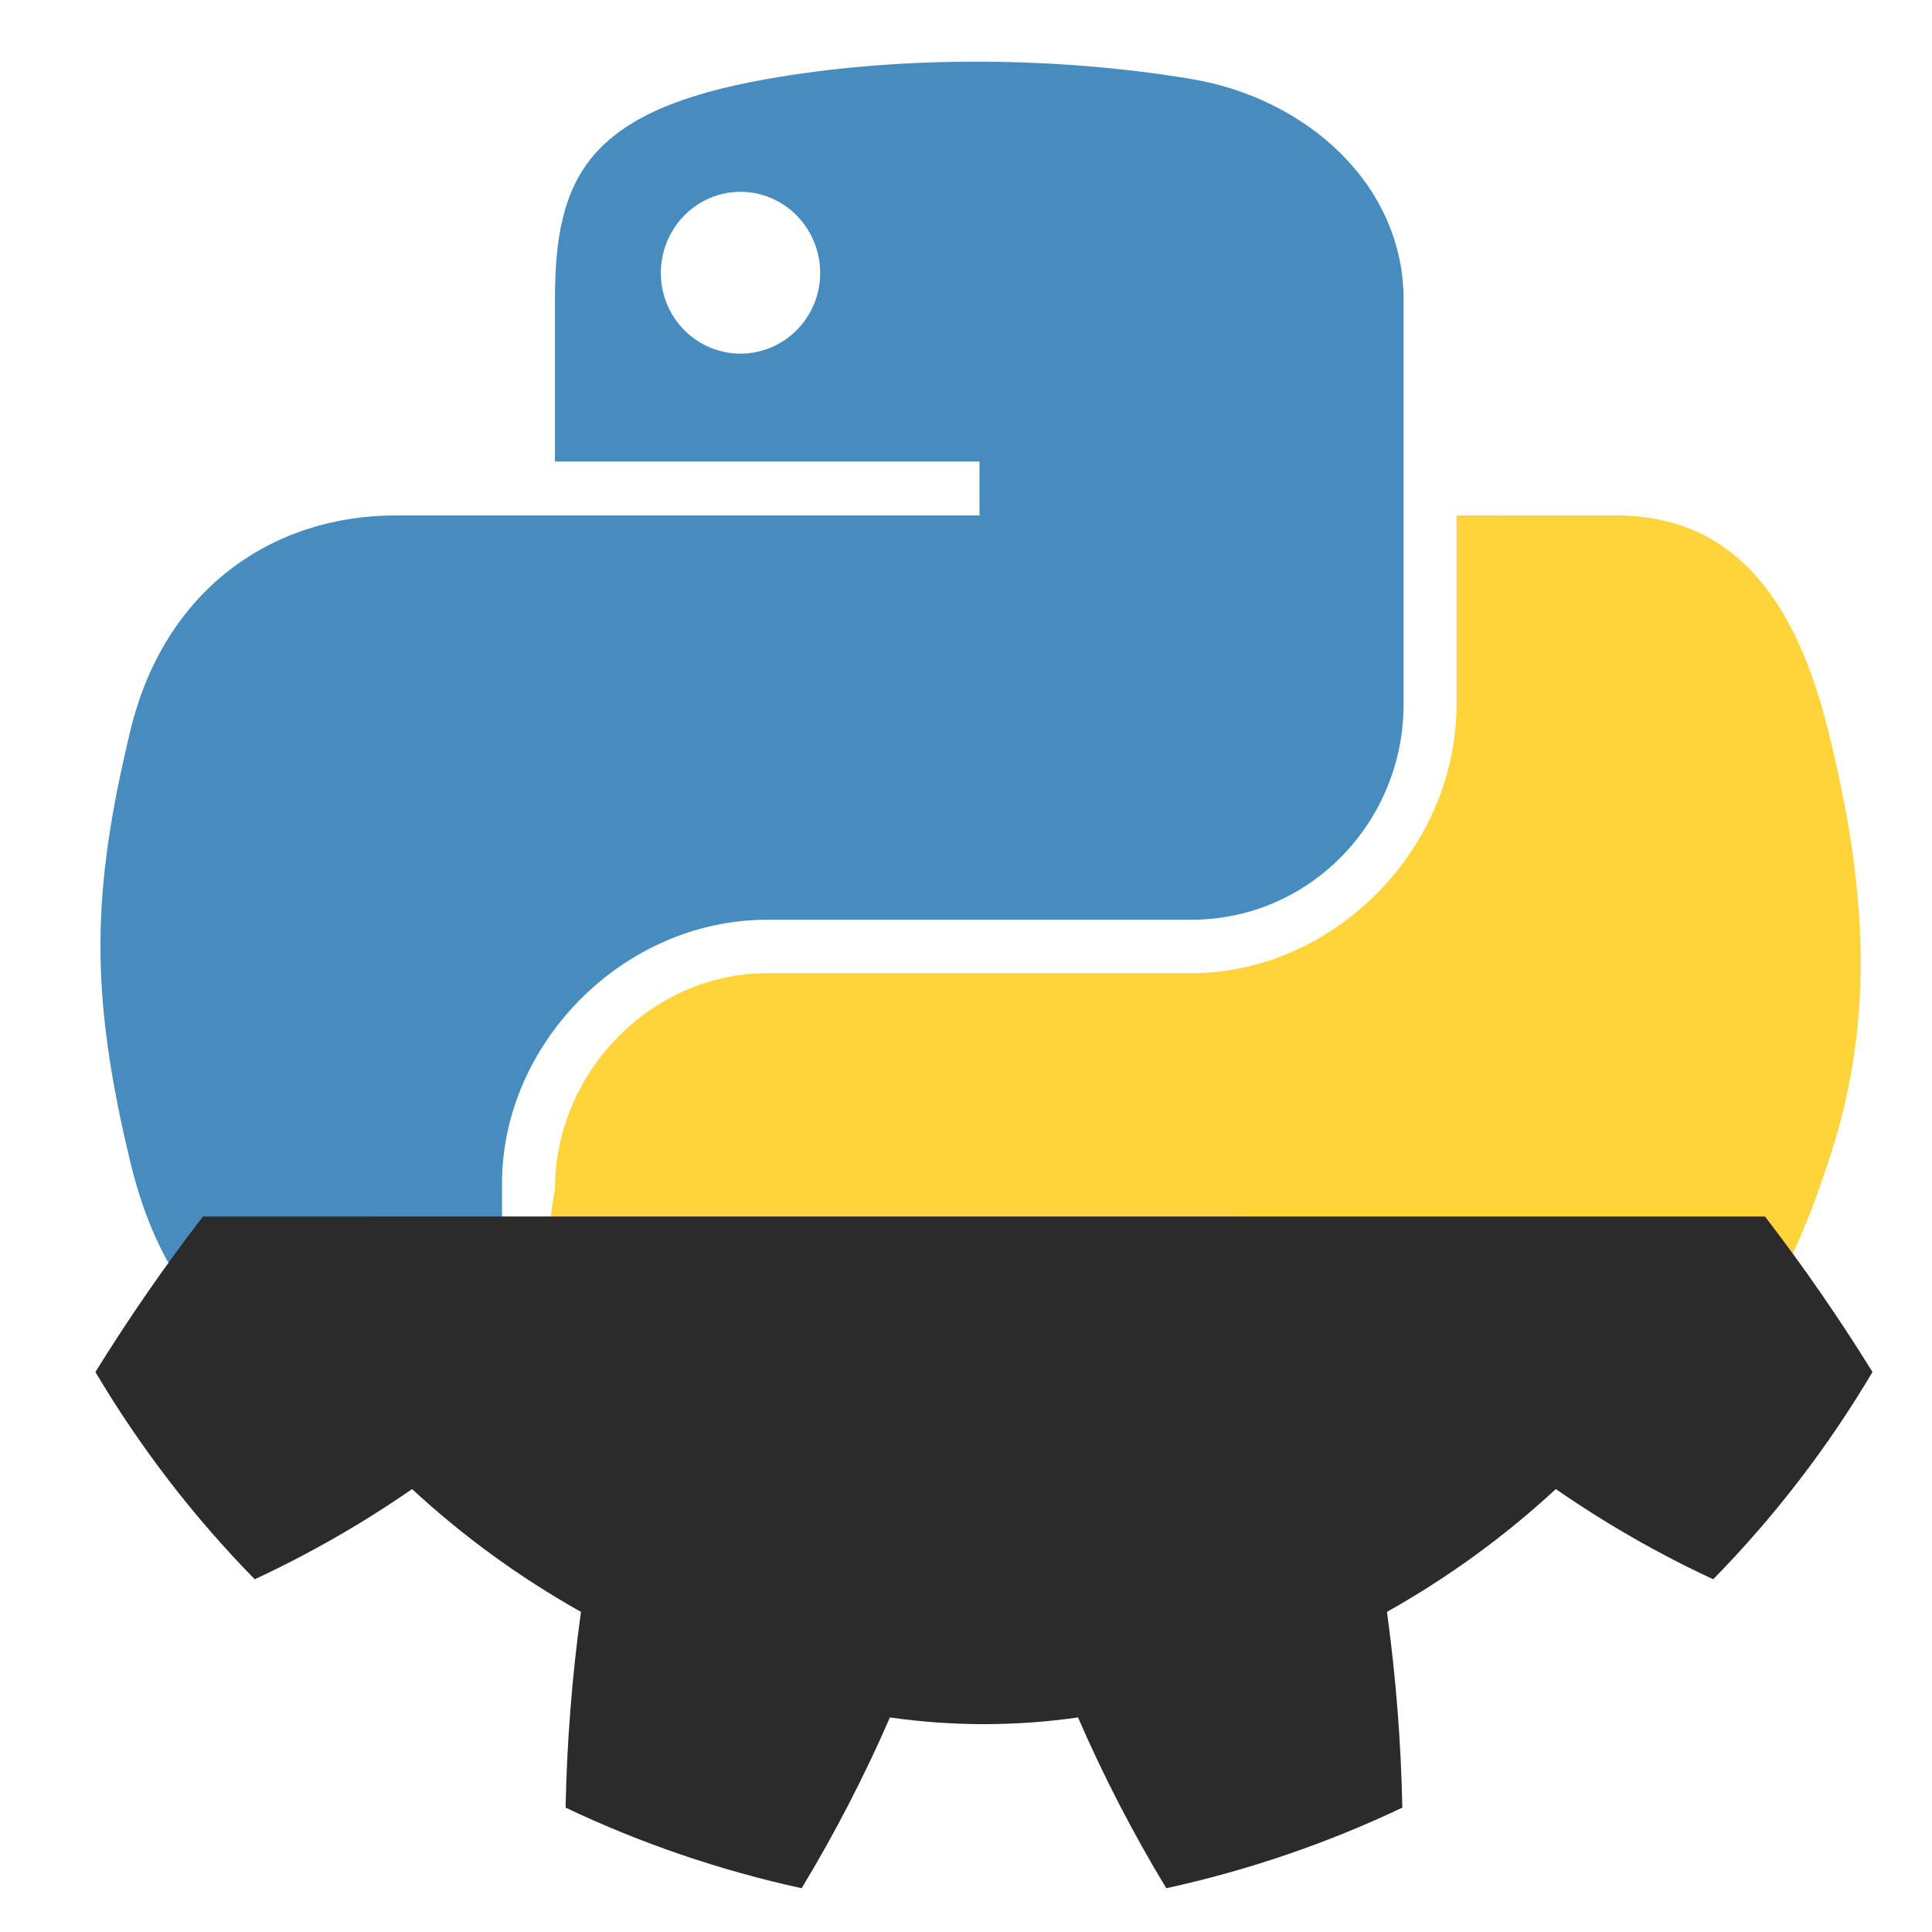
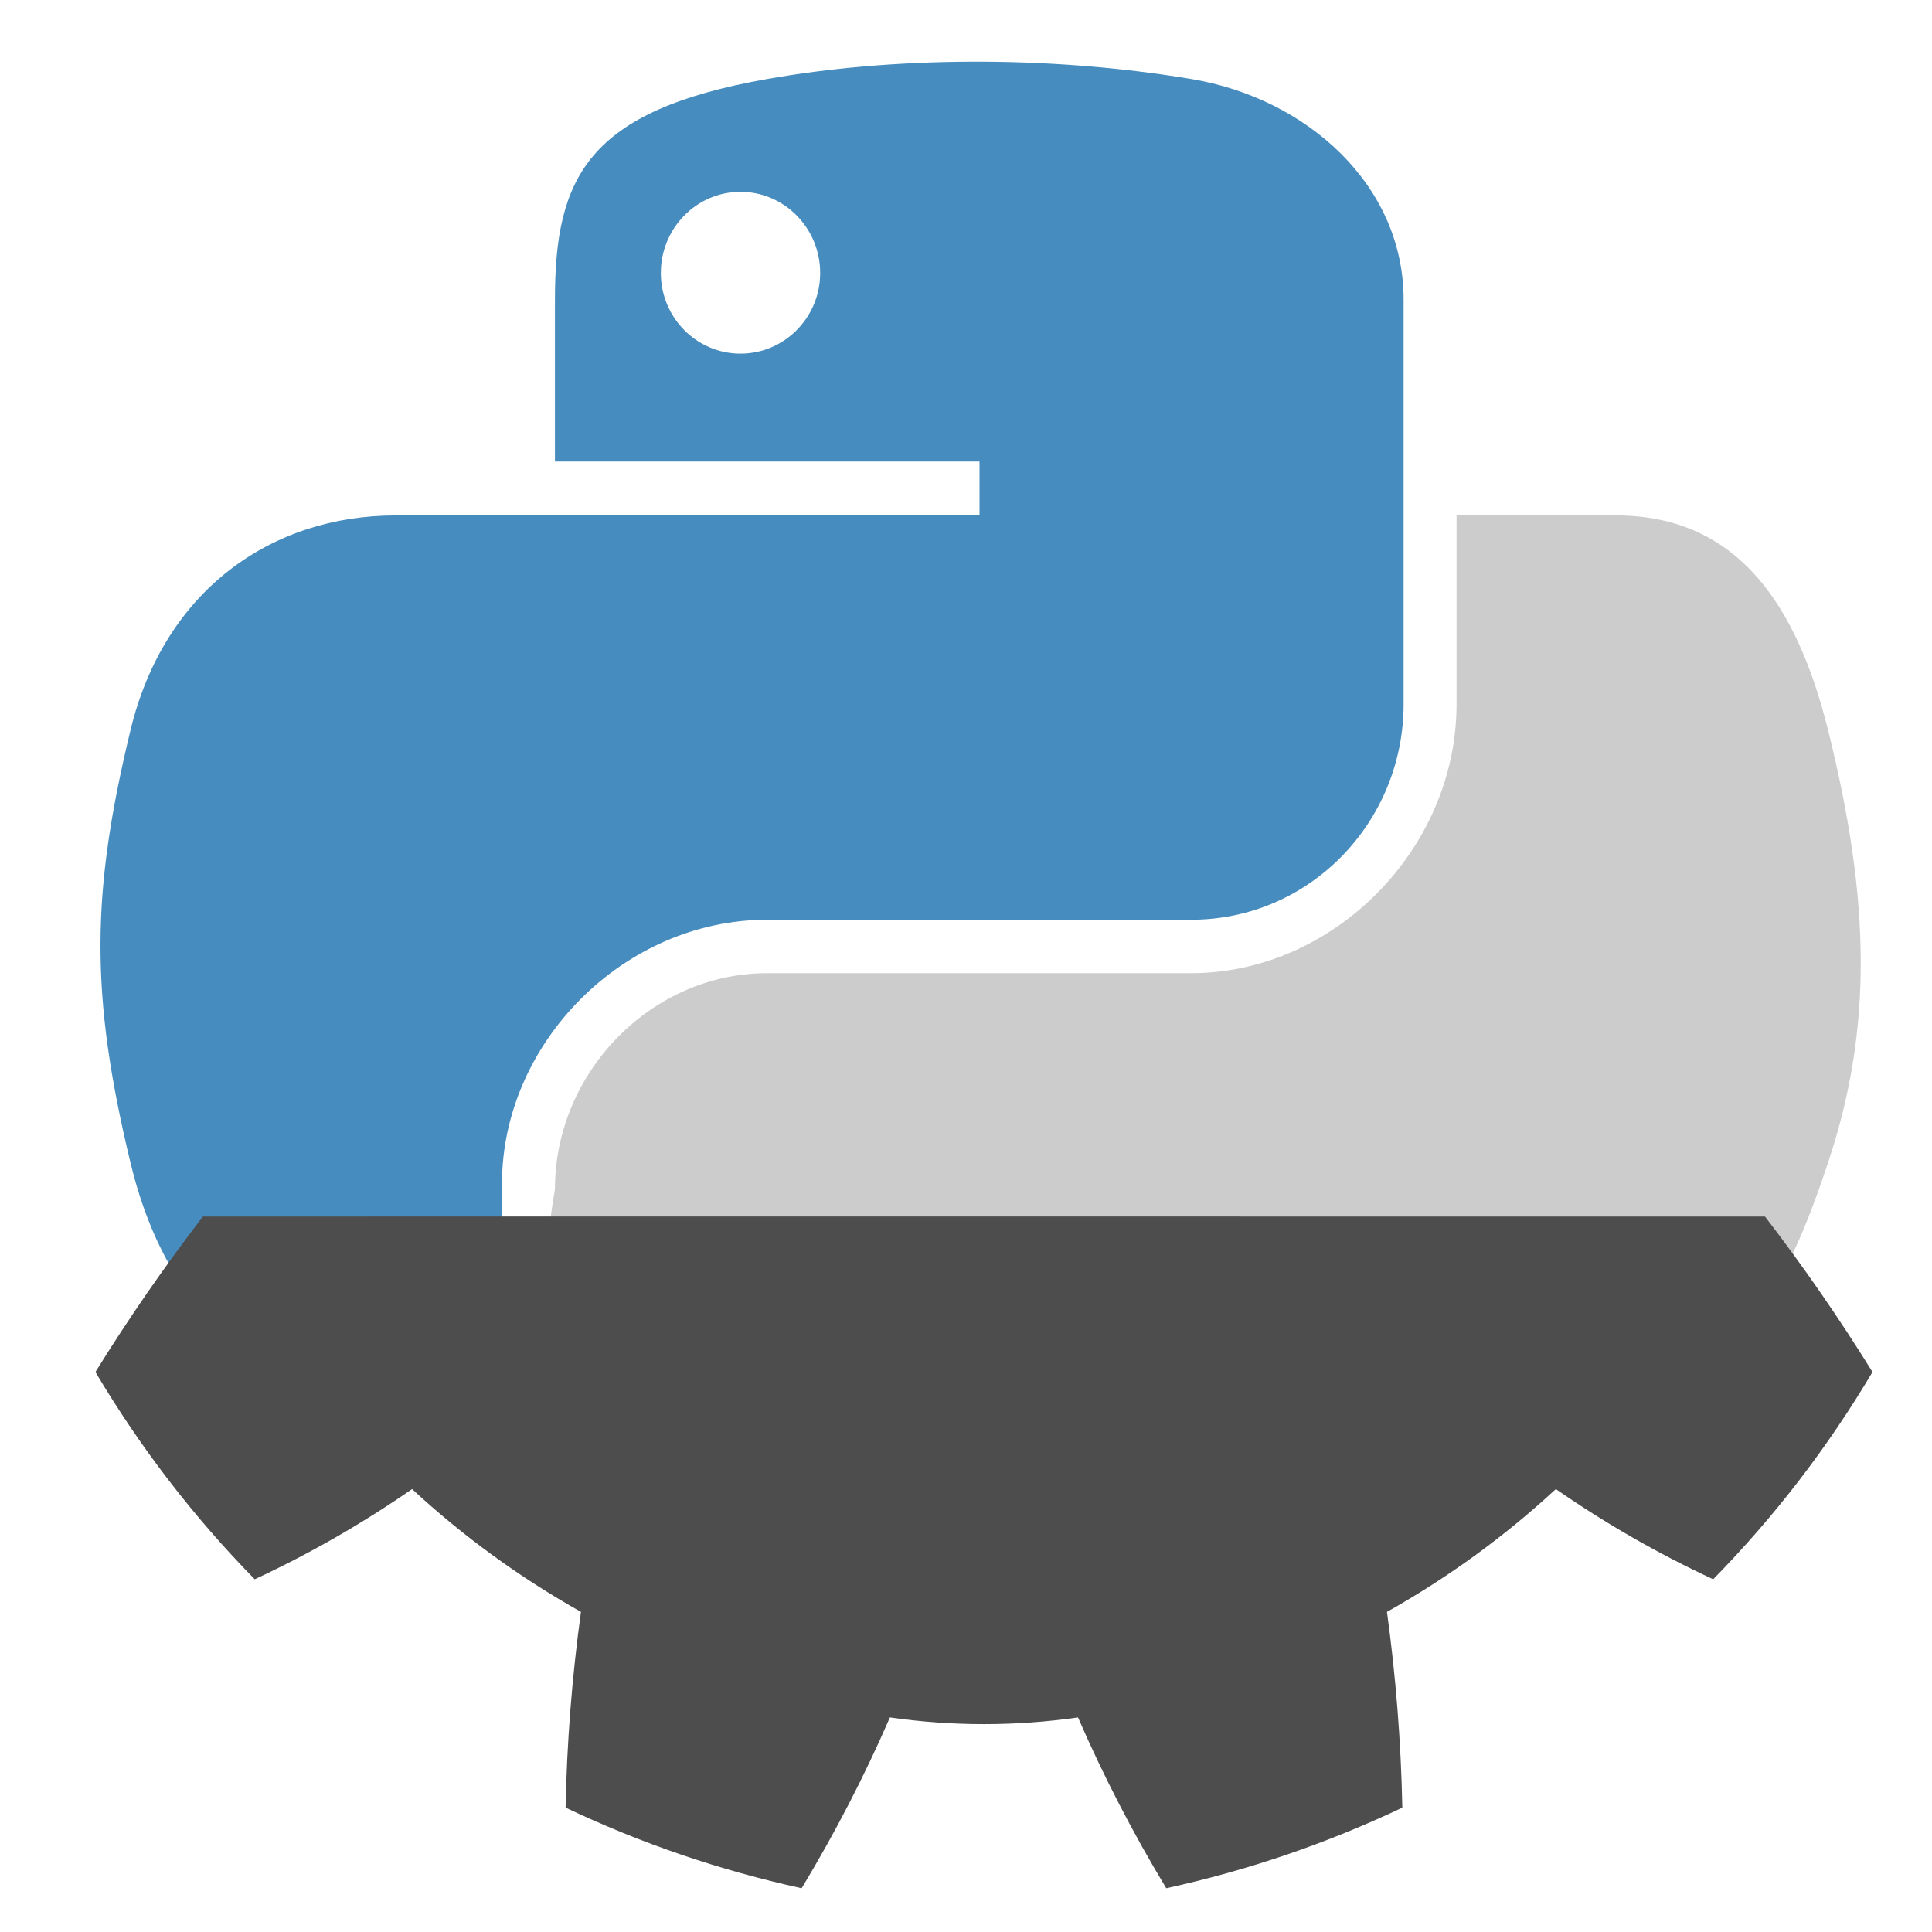
<svg xmlns="http://www.w3.org/2000/svg" xmlns:xlink="http://www.w3.org/1999/xlink" version="1.0" id="svg2" width="100" height="100" xml:space="preserve">
  <defs id="defs4">
    <linearGradient id="linearGradient4">
      <stop style="stop-color:#0092ff;stop-opacity:1;" offset="0.629" id="stop3" />
      <stop style="stop-color:#3a3a3a;stop-opacity:1;" offset="0.999" id="stop4" />
    </linearGradient>
    <linearGradient id="linearGradient2">
      <stop style="stop-color:#000000;stop-opacity:1;" offset="0" id="stop1" />
      <stop style="stop-color:#000000;stop-opacity:1;" offset="1" id="stop2" />
    </linearGradient>
    <linearGradient id="linearGradient2795">
      <stop style="stop-color:#b8b8b8;stop-opacity:0.498;" offset="0" id="stop2797" />
      <stop style="stop-color:#7f7f7f;stop-opacity:0;" offset="1" id="stop2799" />
    </linearGradient>
    <linearGradient id="linearGradient2787">
      <stop style="stop-color:#7f7f7f;stop-opacity:0.5;" offset="0" id="stop2789" />
      <stop style="stop-color:#7f7f7f;stop-opacity:0;" offset="1" id="stop2791" />
    </linearGradient>
    <linearGradient id="linearGradient3676">
      <stop style="stop-color:#b2b2b2;stop-opacity:0.5;" offset="0" id="stop3678" />
      <stop style="stop-color:#b3b3b3;stop-opacity:0;" offset="1" id="stop3680" />
    </linearGradient>
    <linearGradient id="linearGradient3236">
      <stop style="stop-color:#f4f4f4;stop-opacity:1" offset="0" id="stop3244" />
      <stop style="stop-color:white;stop-opacity:1" offset="1" id="stop3240" />
    </linearGradient>
    <linearGradient id="linearGradient4671">
      <stop style="stop-color:#ffd43b;stop-opacity:1;" offset="0" id="stop4673" />
      <stop style="stop-color:#ffe873;stop-opacity:1" offset="1" id="stop4675" />
    </linearGradient>
    <linearGradient id="linearGradient4689">
      <stop style="stop-color:#5a9fd4;stop-opacity:1;" offset="0" id="stop4691" />
      <stop style="stop-color:#306998;stop-opacity:1;" offset="1" id="stop4693" />
    </linearGradient>
    <linearGradient x1="224.24" y1="144.757" x2="-65.309" y2="144.757" id="linearGradient2987" xlink:href="#linearGradient4671" gradientUnits="userSpaceOnUse" gradientTransform="translate(100.2702,99.61116)" />
    <linearGradient x1="172.942" y1="77.476" x2="26.67" y2="76.313" id="linearGradient2990" xlink:href="#linearGradient4689" gradientUnits="userSpaceOnUse" gradientTransform="translate(100.2702,99.61116)" />
    <linearGradient xlink:href="#linearGradient4689" id="linearGradient2587" gradientUnits="userSpaceOnUse" gradientTransform="translate(100.2702,99.61116)" x1="172.942" y1="77.476" x2="26.67" y2="76.313" />
    <linearGradient xlink:href="#linearGradient4671" id="linearGradient2589" gradientUnits="userSpaceOnUse" gradientTransform="translate(100.2702,99.61116)" x1="224.24" y1="144.757" x2="-65.309" y2="144.757" />
    <linearGradient xlink:href="#linearGradient4689" id="linearGradient2248" gradientUnits="userSpaceOnUse" gradientTransform="translate(100.2702,99.61116)" x1="172.942" y1="77.476" x2="26.67" y2="76.313" />
    <linearGradient xlink:href="#linearGradient4671" id="linearGradient2250" gradientUnits="userSpaceOnUse" gradientTransform="translate(100.2702,99.61116)" x1="224.24" y1="144.757" x2="-65.309" y2="144.757" />
    <linearGradient xlink:href="#linearGradient4671" id="linearGradient2255" gradientUnits="userSpaceOnUse" gradientTransform="matrix(0.562541,0,0,0.567972,-11.5974,-7.60954)" x1="224.24" y1="144.757" x2="-65.309" y2="144.757" />
    <linearGradient xlink:href="#linearGradient4689" id="linearGradient2258" gradientUnits="userSpaceOnUse" gradientTransform="matrix(0.562541,0,0,0.567972,-11.5974,-7.60954)" x1="172.942" y1="76.176" x2="26.67" y2="76.313" />
    <radialGradient xlink:href="#linearGradient2795" id="radialGradient2801" cx="61.519" cy="132.286" fx="61.519" fy="132.286" r="29.037" gradientTransform="matrix(1,0,0,0.177966,0,108.7434)" gradientUnits="userSpaceOnUse" />
    <radialGradient xlink:href="#linearGradient2795" id="radialGradient2801-0" cx="61.519" cy="132.286" fx="61.519" fy="132.286" r="29.037" gradientTransform="matrix(1,0,0,0.177966,0,108.7434)" gradientUnits="userSpaceOnUse" />
  </defs>
  <g id="g6" transform="matrix(0.8196288,0,0,0.8196288,3.55853,2.343386)">
    <path style="fill:#478cbf;fill-opacity:1" d="M 56.922,1.035 C 52.338,1.056 47.961,1.447 44.109,2.129 32.763,4.133 30.703,8.329 30.703,16.066 v 10.219 h 26.812 v 3.406 h -26.812 -10.062 c -7.792,0 -14.616,4.684 -16.75,13.594 -2.462,10.213 -2.571,16.586 0,27.25 1.906,7.938 6.458,13.594 14.25,13.594 h 9.219 v -12.25 c 0,-8.85 7.657,-16.656 16.75,-16.656 h 26.781 c 7.455,0 13.406,-6.138 13.406,-13.625 v -25.531 c 0,-7.266 -6.13,-12.725 -13.406,-13.937 C 66.285,1.362 61.506,1.014 56.922,1.035 Z m -14.5,8.219 c 2.77,0 5.031,2.299 5.031,5.125 -2e-6,2.816 -2.262,5.094 -5.031,5.094 -2.779,-1e-6 -5.031,-2.277 -5.031,-5.094 -10e-7,-2.826 2.252,-5.125 5.031,-5.125 z" id="path1948" />
-     <path style="fill:#ffd43b;fill-opacity:1" d="m 87.641,29.691 v 11.906 c 0,9.231 -7.826,17 -16.75,17 h -26.781 c -7.336,0 -13.406,6.278 -13.406,13.625 -8.308,49.131 67,11.906 67,11.906 7.792,0 10.696,-5.435 13.406,-13.594 2.799,-8.399 2.68,-16.476 0,-27.25 -1.926,-7.757 -5.604,-13.594 -13.406,-13.594 z" id="path1950" />
+     <path style="fill:#cccccc;fill-opacity:1" d="m 87.641,29.691 v 11.906 c 0,9.231 -7.826,17 -16.75,17 h -26.781 c -7.336,0 -13.406,6.278 -13.406,13.625 -8.308,49.131 67,11.906 67,11.906 7.792,0 10.696,-5.435 13.406,-13.594 2.799,-8.399 2.68,-16.476 0,-27.25 -1.926,-7.757 -5.604,-13.594 -13.406,-13.594 z" id="path1950" />
  </g>
-   <path fill="#478cbf" d="m 91.357,62.969 c 1.987,2.583 3.841,5.265 5.563,8.046 -2.318,3.907 -5.066,7.483 -8.245,10.728 -2.848,-1.324 -5.563,-2.881 -8.145,-4.669 -2.649,2.45 -5.563,4.569 -8.741,6.357 0.464,3.377 0.728,6.755 0.795,10.132 -3.907,1.854 -7.98,3.245 -12.218,4.172 -1.722,-2.848 -3.245,-5.795 -4.569,-8.841 -3.245,0.464 -6.49,0.464 -9.735,0 -1.324,3.046 -2.848,5.993 -4.569,8.841 -4.238,-0.927 -8.311,-2.318 -12.218,-4.172 0.066,-3.377 0.331,-6.755 0.795,-10.132 -3.179,-1.788 -6.093,-3.907 -8.741,-6.357 -2.583,1.788 -5.298,3.344 -8.145,4.669 -3.179,-3.245 -5.927,-6.821 -8.245,-10.728 1.722,-2.781 3.576,-5.463 5.563,-8.046 3.751,-0.009 80.859,0 80.859,0 z" id="path6" style="fill:#2b2b2b;fill-opacity:1;stroke-width:0.099" />
+   <path fill="#478cbf" d="m 91.357,62.969 c 1.987,2.583 3.841,5.265 5.563,8.046 -2.318,3.907 -5.066,7.483 -8.245,10.728 -2.848,-1.324 -5.563,-2.881 -8.145,-4.669 -2.649,2.45 -5.563,4.569 -8.741,6.357 0.464,3.377 0.728,6.755 0.795,10.132 -3.907,1.854 -7.98,3.245 -12.218,4.172 -1.722,-2.848 -3.245,-5.795 -4.569,-8.841 -3.245,0.464 -6.49,0.464 -9.735,0 -1.324,3.046 -2.848,5.993 -4.569,8.841 -4.238,-0.927 -8.311,-2.318 -12.218,-4.172 0.066,-3.377 0.331,-6.755 0.795,-10.132 -3.179,-1.788 -6.093,-3.907 -8.741,-6.357 -2.583,1.788 -5.298,3.344 -8.145,4.669 -3.179,-3.245 -5.927,-6.821 -8.245,-10.728 1.722,-2.781 3.576,-5.463 5.563,-8.046 3.751,-0.009 80.859,0 80.859,0 z" id="path6" style="fill:#4d4d4d;fill-opacity:1;stroke-width:0.099" />
</svg>
